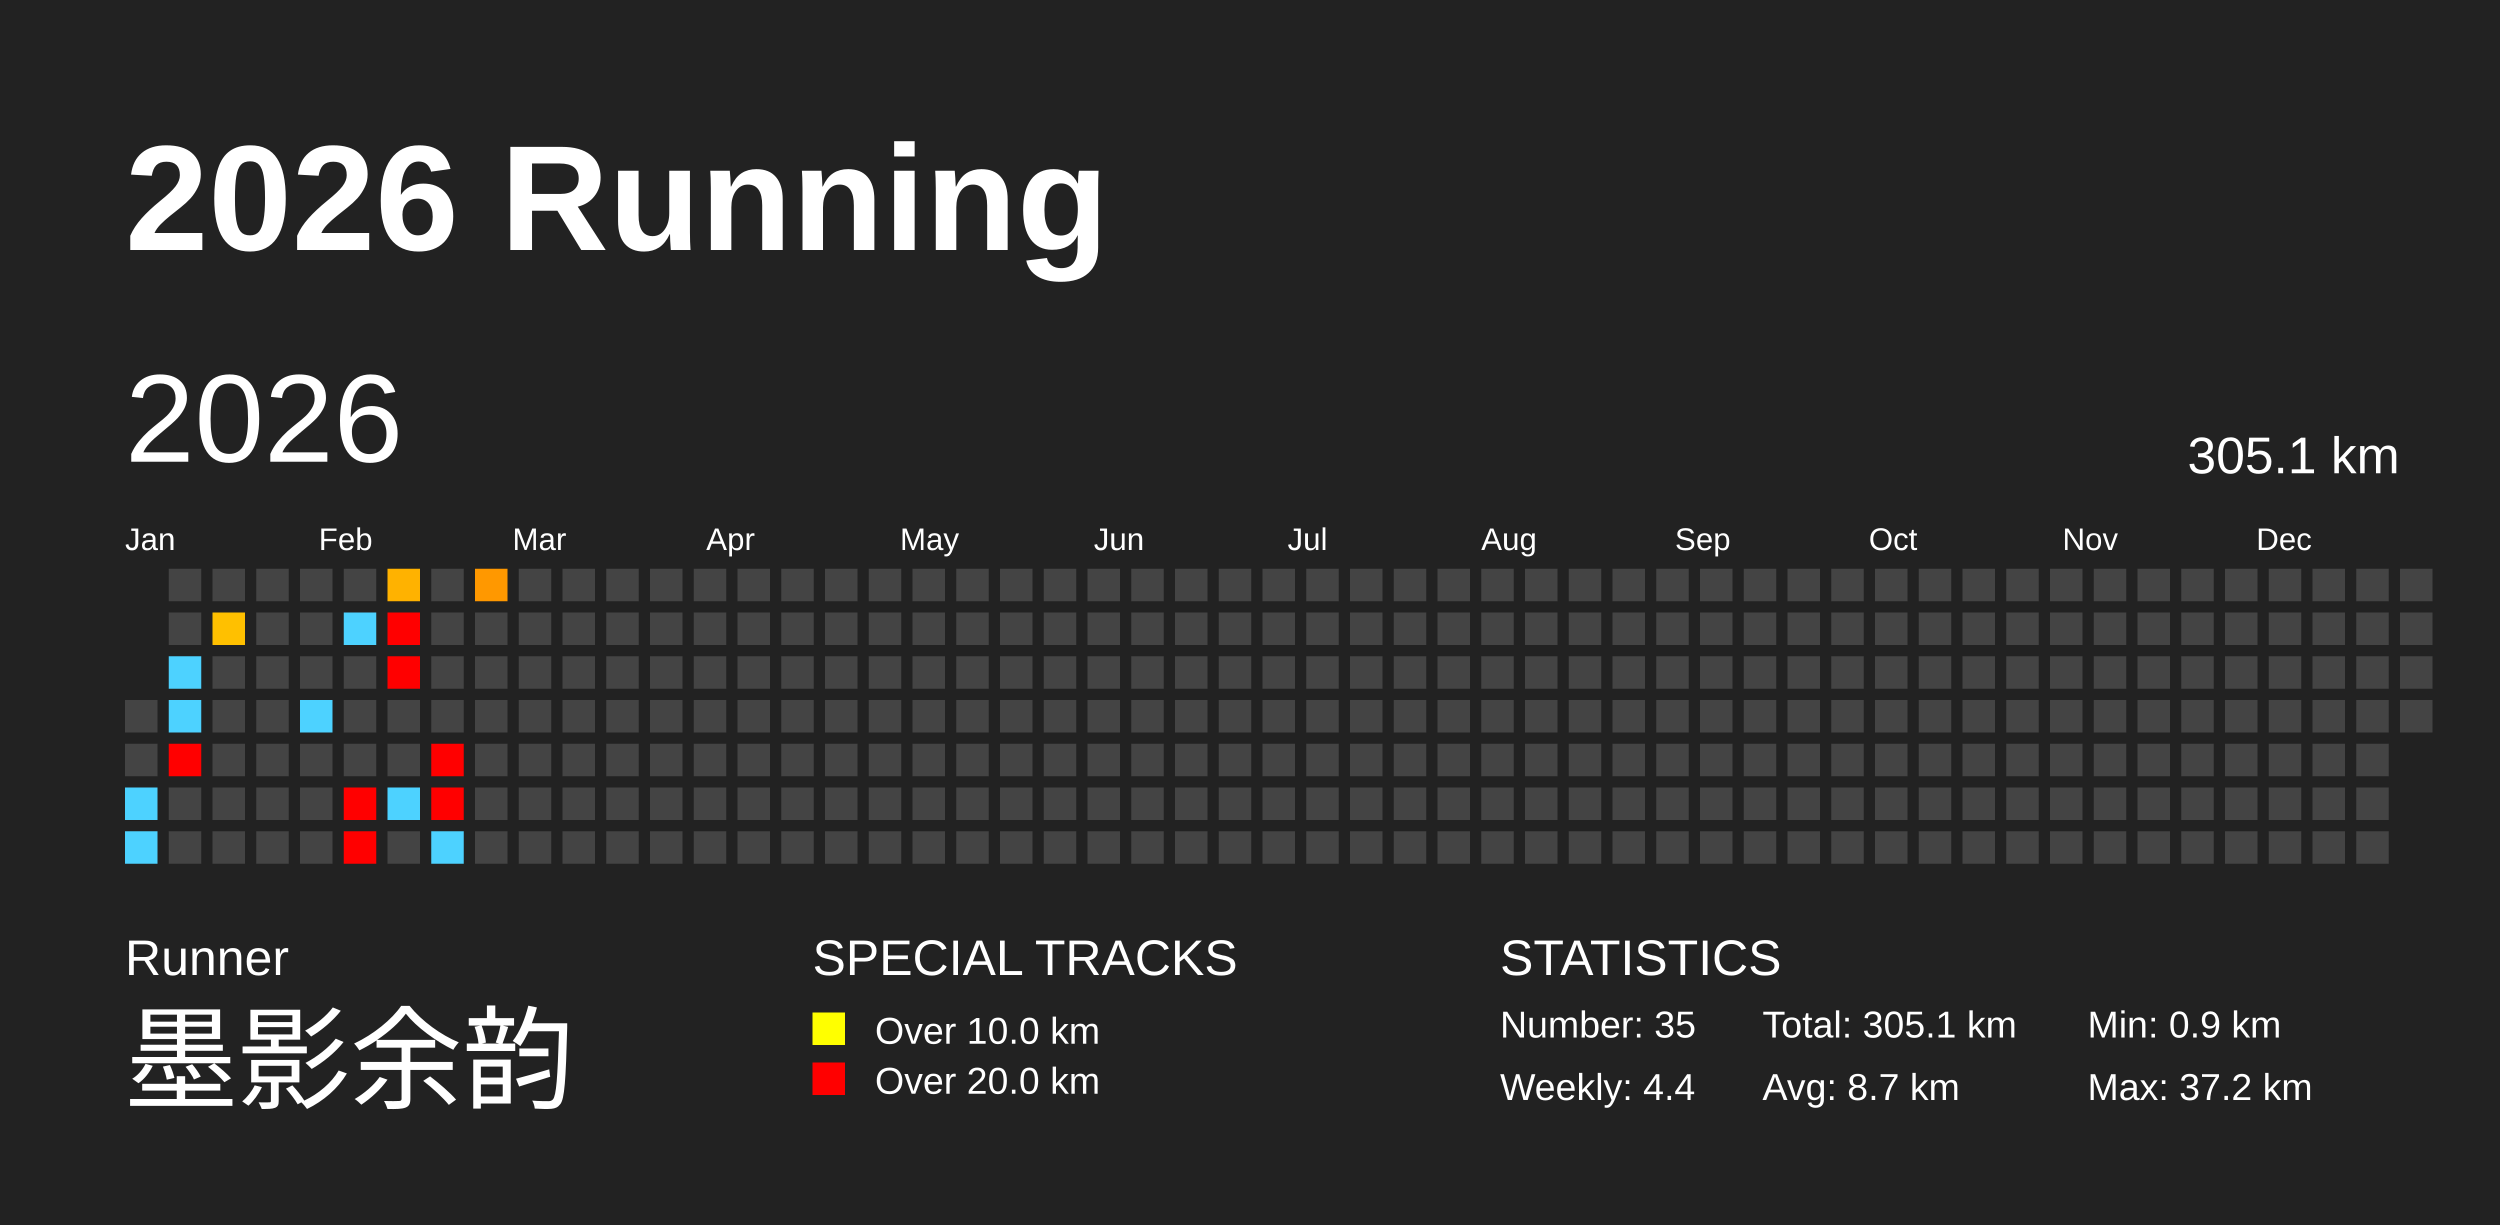
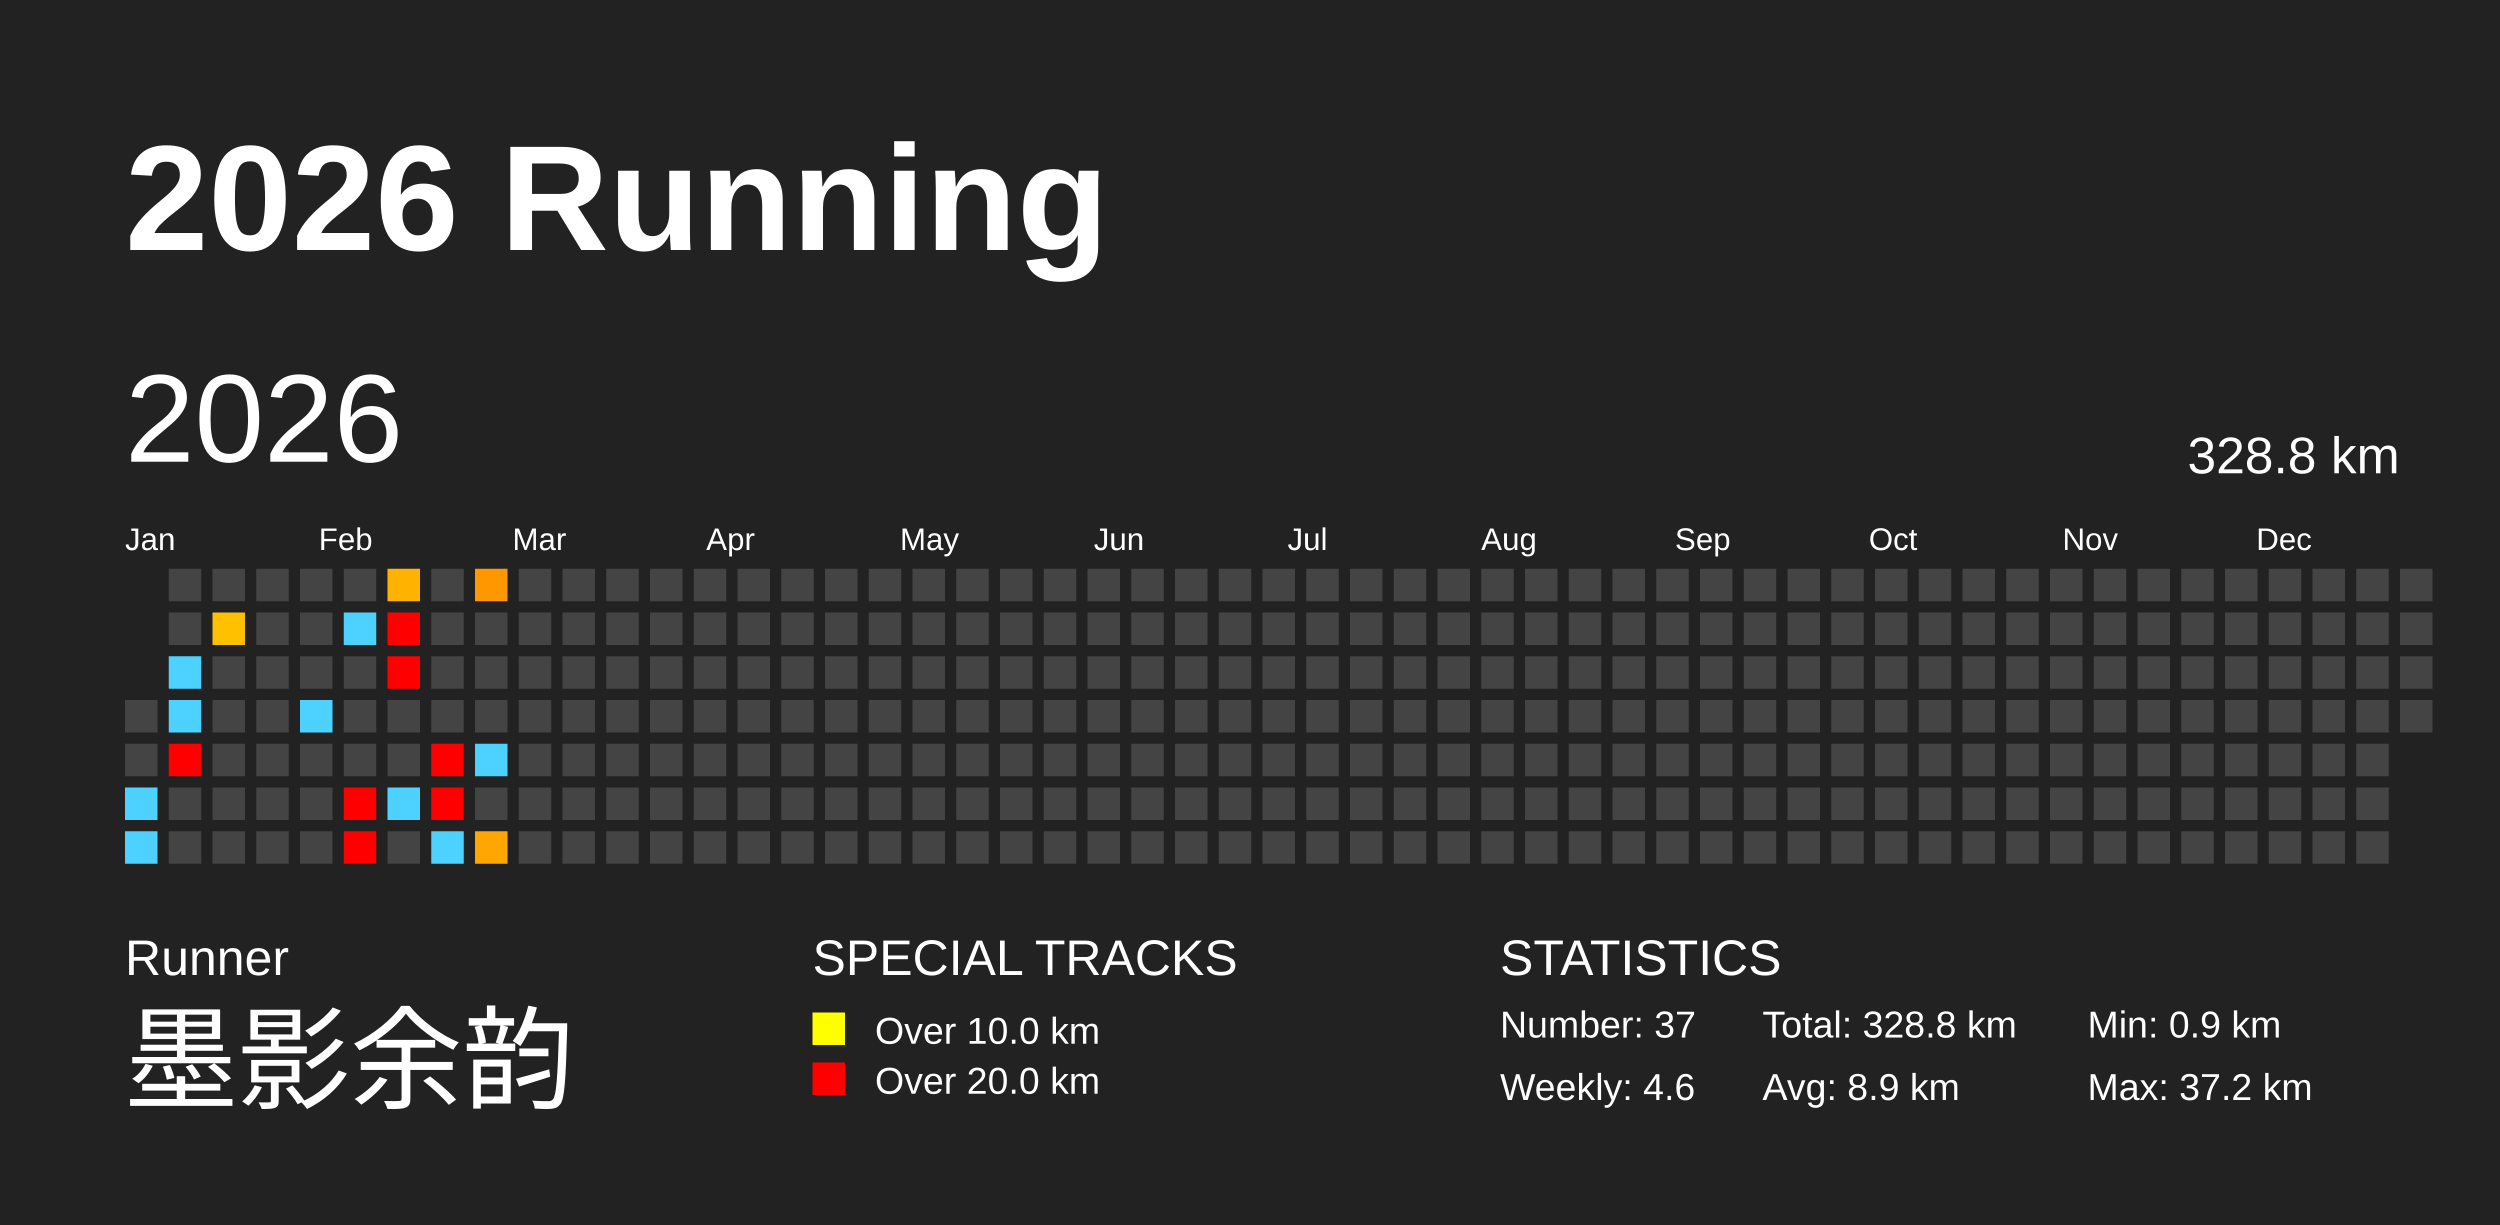
<svg xmlns="http://www.w3.org/2000/svg" baseProfile="full" height="98mm" version="1.1" viewBox="0,0,200,98" width="200mm">
  <defs />
  <rect fill="#222222" height="98" width="200" x="0" y="0" />
  <text fill="#FFFFFF" style="font-size:12px; font-family:Arial; font-weight:bold;" x="10" y="20">2026 Running</text>
  <text fill="#FFFFFF" style="font-size:4px; font-family:Arial" x="10" y="78">Runner</text>
  <text fill="#FFFFFF" style="font-size:9px; font-family:Arial" x="10" y="88">墨影余韵</text>
  <text fill="#FFFFFF" style="font-size:4px; font-family:Arial" x="65" y="78">SPECIAL TRACKS</text>
  <rect fill="yellow" height="2.6" width="2.6" x="65" y="81" />
  <text fill="#FFFFFF" style="font-size:3px; font-family:Arial" x="70" y="83.5">Over 10.0 km</text>
  <rect fill="red" height="2.6" width="2.6" x="65" y="85" />
  <text fill="#FFFFFF" style="font-size:3px; font-family:Arial" x="70" y="87.5">Over 20.0 km</text>
  <text fill="#FFFFFF" style="font-size:4px; font-family:Arial" x="120" y="78">STATISTICS</text>
-   <text fill="#FFFFFF" style="font-size:3px; font-family:Arial" x="120" y="83">Number: 35</text>
-   <text fill="#FFFFFF" style="font-size:3px; font-family:Arial" x="120" y="88">Weekly: 4.4</text>
-   <text fill="#FFFFFF" style="font-size:3px; font-family:Arial" x="141" y="83">Total: 305.1 km</text>
-   <text fill="#FFFFFF" style="font-size:3px; font-family:Arial" x="141" y="88">Avg: 8.7 km</text>
+   <text fill="#FFFFFF" style="font-size:3px; font-family:Arial" x="120" y="83">Number: 37</text>
+   <text fill="#FFFFFF" style="font-size:3px; font-family:Arial" x="120" y="88">Weekly: 4.6</text>
+   <text fill="#FFFFFF" style="font-size:3px; font-family:Arial" x="141" y="83">Total: 328.8 km</text>
+   <text fill="#FFFFFF" style="font-size:3px; font-family:Arial" x="141" y="88">Avg: 8.9 km</text>
  <text fill="#FFFFFF" style="font-size:3px; font-family:Arial" x="167" y="83">Min: 0.9 km</text>
  <text fill="#FFFFFF" style="font-size:3px; font-family:Arial" x="167" y="88">Max: 37.2 km</text>
  <text dominant-baseline="hanging" fill="#FFFFFF" style="font-size:10.0px; font-family:Arial;" x="10" y="30">2026</text>
-   <text dominant-baseline="hanging" fill="#FFFFFF" style="font-size:4.125px; font-family:Arial;" x="175" y="35">305.1 km</text>
+   <text dominant-baseline="hanging" fill="#FFFFFF" style="font-size:4.125px; font-family:Arial;" x="175" y="35">328.8 km</text>
  <text fill="#FFFFFF" style="font-size:2.5px; font-family:Arial" x="10.0" y="44">Jan</text>
  <text fill="#FFFFFF" style="font-size:2.5px; font-family:Arial" x="25.5" y="44">Feb</text>
  <text fill="#FFFFFF" style="font-size:2.5px; font-family:Arial" x="41.0" y="44">Mar</text>
  <text fill="#FFFFFF" style="font-size:2.5px; font-family:Arial" x="56.5" y="44">Apr</text>
  <text fill="#FFFFFF" style="font-size:2.5px; font-family:Arial" x="72.0" y="44">May</text>
  <text fill="#FFFFFF" style="font-size:2.5px; font-family:Arial" x="87.5" y="44">Jun</text>
  <text fill="#FFFFFF" style="font-size:2.5px; font-family:Arial" x="103.0" y="44">Jul</text>
  <text fill="#FFFFFF" style="font-size:2.5px; font-family:Arial" x="118.5" y="44">Aug</text>
  <text fill="#FFFFFF" style="font-size:2.5px; font-family:Arial" x="134.0" y="44">Sep</text>
  <text fill="#FFFFFF" style="font-size:2.5px; font-family:Arial" x="149.5" y="44">Oct</text>
  <text fill="#FFFFFF" style="font-size:2.5px; font-family:Arial" x="165.0" y="44">Nov</text>
  <text fill="#FFFFFF" style="font-size:2.5px; font-family:Arial" x="180.5" y="44">Dec</text>
  <rect fill="#444444" height="2.6" width="2.6" x="10.0" y="56.0" />
  <rect fill="#444444" height="2.6" width="2.6" x="10.0" y="59.5" />
  <rect fill="#4dd2ff" height="2.6" width="2.6" x="10.0" y="63.0" />
  <rect fill="#4dd2ff" height="2.6" width="2.6" x="10.0" y="66.5" />
  <rect fill="#444444" height="2.6" width="2.6" x="13.5" y="45.5" />
  <rect fill="#444444" height="2.6" width="2.6" x="13.5" y="49.0" />
  <rect fill="#4dd2ff" height="2.6" width="2.6" x="13.5" y="52.5" />
  <rect fill="#4dd2ff" height="2.6" width="2.6" x="13.5" y="56.0" />
  <rect fill="red" height="2.6" width="2.6" x="13.5" y="59.5" />
  <rect fill="#444444" height="2.6" width="2.6" x="13.5" y="63.0" />
  <rect fill="#444444" height="2.6" width="2.6" x="13.5" y="66.5" />
  <rect fill="#444444" height="2.6" width="2.6" x="17.0" y="45.5" />
  <rect fill="#ffc000" height="2.6" width="2.6" x="17.0" y="49.0" />
  <rect fill="#444444" height="2.6" width="2.6" x="17.0" y="52.5" />
  <rect fill="#444444" height="2.6" width="2.6" x="17.0" y="56.0" />
  <rect fill="#444444" height="2.6" width="2.6" x="17.0" y="59.5" />
  <rect fill="#444444" height="2.6" width="2.6" x="17.0" y="63.0" />
  <rect fill="#444444" height="2.6" width="2.6" x="17.0" y="66.5" />
  <rect fill="#444444" height="2.6" width="2.6" x="20.5" y="45.5" />
  <rect fill="#444444" height="2.6" width="2.6" x="20.5" y="49.0" />
  <rect fill="#444444" height="2.6" width="2.6" x="20.5" y="52.5" />
  <rect fill="#444444" height="2.6" width="2.6" x="20.5" y="56.0" />
  <rect fill="#444444" height="2.6" width="2.6" x="20.5" y="59.5" />
  <rect fill="#444444" height="2.6" width="2.6" x="20.5" y="63.0" />
  <rect fill="#444444" height="2.6" width="2.6" x="20.5" y="66.5" />
  <rect fill="#444444" height="2.6" width="2.6" x="24.0" y="45.5" />
  <rect fill="#444444" height="2.6" width="2.6" x="24.0" y="49.0" />
  <rect fill="#444444" height="2.6" width="2.6" x="24.0" y="52.5" />
  <rect fill="#4dd2ff" height="2.6" width="2.6" x="24.0" y="56.0" />
  <rect fill="#444444" height="2.6" width="2.6" x="24.0" y="59.5" />
  <rect fill="#444444" height="2.6" width="2.6" x="24.0" y="63.0" />
  <rect fill="#444444" height="2.6" width="2.6" x="24.0" y="66.5" />
  <rect fill="#444444" height="2.6" width="2.6" x="27.5" y="45.5" />
  <rect fill="#4dd2ff" height="2.6" width="2.6" x="27.5" y="49.0" />
  <rect fill="#444444" height="2.6" width="2.6" x="27.5" y="52.5" />
  <rect fill="#444444" height="2.6" width="2.6" x="27.5" y="56.0" />
  <rect fill="#444444" height="2.6" width="2.6" x="27.5" y="59.5" />
  <rect fill="red" height="2.6" width="2.6" x="27.5" y="63.0" />
  <rect fill="red" height="2.6" width="2.6" x="27.5" y="66.5" />
  <rect fill="#ffb200" height="2.6" width="2.6" x="31.0" y="45.5" />
  <rect fill="red" height="2.6" width="2.6" x="31.0" y="49.0" />
  <rect fill="red" height="2.6" width="2.6" x="31.0" y="52.5" />
  <rect fill="#444444" height="2.6" width="2.6" x="31.0" y="56.0" />
  <rect fill="#444444" height="2.6" width="2.6" x="31.0" y="59.5" />
  <rect fill="#4dd2ff" height="2.6" width="2.6" x="31.0" y="63.0" />
  <rect fill="#444444" height="2.6" width="2.6" x="31.0" y="66.5" />
  <rect fill="#444444" height="2.6" width="2.6" x="34.5" y="45.5" />
  <rect fill="#444444" height="2.6" width="2.6" x="34.5" y="49.0" />
  <rect fill="#444444" height="2.6" width="2.6" x="34.5" y="52.5" />
  <rect fill="#444444" height="2.6" width="2.6" x="34.5" y="56.0" />
  <rect fill="red" height="2.6" width="2.6" x="34.5" y="59.5" />
  <rect fill="red" height="2.6" width="2.6" x="34.5" y="63.0" />
  <rect fill="#4dd2ff" height="2.6" width="2.6" x="34.5" y="66.5" />
  <rect fill="#ff9800" height="2.6" width="2.6" x="38.0" y="45.5" />
  <rect fill="#444444" height="2.6" width="2.6" x="38.0" y="49.0" />
  <rect fill="#444444" height="2.6" width="2.6" x="38.0" y="52.5" />
  <rect fill="#444444" height="2.6" width="2.6" x="38.0" y="56.0" />
-   <rect fill="#444444" height="2.6" width="2.6" x="38.0" y="59.5" />
+   <rect fill="#4dd2ff" height="2.6" width="2.6" x="38.0" y="59.5" />
  <rect fill="#444444" height="2.6" width="2.6" x="38.0" y="63.0" />
-   <rect fill="#444444" height="2.6" width="2.6" x="38.0" y="66.5" />
+   <rect fill="#ffa700" height="2.6" width="2.6" x="38.0" y="66.5" />
  <rect fill="#444444" height="2.6" width="2.6" x="41.5" y="45.5" />
  <rect fill="#444444" height="2.6" width="2.6" x="41.5" y="49.0" />
  <rect fill="#444444" height="2.6" width="2.6" x="41.5" y="52.5" />
  <rect fill="#444444" height="2.6" width="2.6" x="41.5" y="56.0" />
  <rect fill="#444444" height="2.6" width="2.6" x="41.5" y="59.5" />
  <rect fill="#444444" height="2.6" width="2.6" x="41.5" y="63.0" />
  <rect fill="#444444" height="2.6" width="2.6" x="41.5" y="66.5" />
  <rect fill="#444444" height="2.6" width="2.6" x="45.0" y="45.5" />
  <rect fill="#444444" height="2.6" width="2.6" x="45.0" y="49.0" />
  <rect fill="#444444" height="2.6" width="2.6" x="45.0" y="52.5" />
  <rect fill="#444444" height="2.6" width="2.6" x="45.0" y="56.0" />
  <rect fill="#444444" height="2.6" width="2.6" x="45.0" y="59.5" />
  <rect fill="#444444" height="2.6" width="2.6" x="45.0" y="63.0" />
  <rect fill="#444444" height="2.6" width="2.6" x="45.0" y="66.5" />
  <rect fill="#444444" height="2.6" width="2.6" x="48.5" y="45.5" />
  <rect fill="#444444" height="2.6" width="2.6" x="48.5" y="49.0" />
  <rect fill="#444444" height="2.6" width="2.6" x="48.5" y="52.5" />
  <rect fill="#444444" height="2.6" width="2.6" x="48.5" y="56.0" />
  <rect fill="#444444" height="2.6" width="2.6" x="48.5" y="59.5" />
  <rect fill="#444444" height="2.6" width="2.6" x="48.5" y="63.0" />
  <rect fill="#444444" height="2.6" width="2.6" x="48.5" y="66.5" />
  <rect fill="#444444" height="2.6" width="2.6" x="52.0" y="45.5" />
  <rect fill="#444444" height="2.6" width="2.6" x="52.0" y="49.0" />
  <rect fill="#444444" height="2.6" width="2.6" x="52.0" y="52.5" />
  <rect fill="#444444" height="2.6" width="2.6" x="52.0" y="56.0" />
  <rect fill="#444444" height="2.6" width="2.6" x="52.0" y="59.5" />
  <rect fill="#444444" height="2.6" width="2.6" x="52.0" y="63.0" />
  <rect fill="#444444" height="2.6" width="2.6" x="52.0" y="66.5" />
  <rect fill="#444444" height="2.6" width="2.6" x="55.5" y="45.5" />
  <rect fill="#444444" height="2.6" width="2.6" x="55.5" y="49.0" />
  <rect fill="#444444" height="2.6" width="2.6" x="55.5" y="52.5" />
  <rect fill="#444444" height="2.6" width="2.6" x="55.5" y="56.0" />
  <rect fill="#444444" height="2.6" width="2.6" x="55.5" y="59.5" />
  <rect fill="#444444" height="2.6" width="2.6" x="55.5" y="63.0" />
  <rect fill="#444444" height="2.6" width="2.6" x="55.5" y="66.5" />
  <rect fill="#444444" height="2.6" width="2.6" x="59.0" y="45.5" />
  <rect fill="#444444" height="2.6" width="2.6" x="59.0" y="49.0" />
  <rect fill="#444444" height="2.6" width="2.6" x="59.0" y="52.5" />
  <rect fill="#444444" height="2.6" width="2.6" x="59.0" y="56.0" />
  <rect fill="#444444" height="2.6" width="2.6" x="59.0" y="59.5" />
  <rect fill="#444444" height="2.6" width="2.6" x="59.0" y="63.0" />
  <rect fill="#444444" height="2.6" width="2.6" x="59.0" y="66.5" />
  <rect fill="#444444" height="2.6" width="2.6" x="62.5" y="45.5" />
  <rect fill="#444444" height="2.6" width="2.6" x="62.5" y="49.0" />
  <rect fill="#444444" height="2.6" width="2.6" x="62.5" y="52.5" />
  <rect fill="#444444" height="2.6" width="2.6" x="62.5" y="56.0" />
  <rect fill="#444444" height="2.6" width="2.6" x="62.5" y="59.5" />
  <rect fill="#444444" height="2.6" width="2.6" x="62.5" y="63.0" />
  <rect fill="#444444" height="2.6" width="2.6" x="62.5" y="66.5" />
  <rect fill="#444444" height="2.6" width="2.6" x="66.0" y="45.5" />
  <rect fill="#444444" height="2.6" width="2.6" x="66.0" y="49.0" />
  <rect fill="#444444" height="2.6" width="2.6" x="66.0" y="52.5" />
  <rect fill="#444444" height="2.6" width="2.6" x="66.0" y="56.0" />
  <rect fill="#444444" height="2.6" width="2.6" x="66.0" y="59.5" />
  <rect fill="#444444" height="2.6" width="2.6" x="66.0" y="63.0" />
  <rect fill="#444444" height="2.6" width="2.6" x="66.0" y="66.5" />
  <rect fill="#444444" height="2.6" width="2.6" x="69.5" y="45.5" />
  <rect fill="#444444" height="2.6" width="2.6" x="69.5" y="49.0" />
  <rect fill="#444444" height="2.6" width="2.6" x="69.5" y="52.5" />
  <rect fill="#444444" height="2.6" width="2.6" x="69.5" y="56.0" />
  <rect fill="#444444" height="2.6" width="2.6" x="69.5" y="59.5" />
  <rect fill="#444444" height="2.6" width="2.6" x="69.5" y="63.0" />
  <rect fill="#444444" height="2.6" width="2.6" x="69.5" y="66.5" />
  <rect fill="#444444" height="2.6" width="2.6" x="73.0" y="45.5" />
  <rect fill="#444444" height="2.6" width="2.6" x="73.0" y="49.0" />
  <rect fill="#444444" height="2.6" width="2.6" x="73.0" y="52.5" />
  <rect fill="#444444" height="2.6" width="2.6" x="73.0" y="56.0" />
  <rect fill="#444444" height="2.6" width="2.6" x="73.0" y="59.5" />
  <rect fill="#444444" height="2.6" width="2.6" x="73.0" y="63.0" />
  <rect fill="#444444" height="2.6" width="2.6" x="73.0" y="66.5" />
  <rect fill="#444444" height="2.6" width="2.6" x="76.5" y="45.5" />
  <rect fill="#444444" height="2.6" width="2.6" x="76.5" y="49.0" />
  <rect fill="#444444" height="2.6" width="2.6" x="76.5" y="52.5" />
  <rect fill="#444444" height="2.6" width="2.6" x="76.5" y="56.0" />
  <rect fill="#444444" height="2.6" width="2.6" x="76.5" y="59.5" />
  <rect fill="#444444" height="2.6" width="2.6" x="76.5" y="63.0" />
  <rect fill="#444444" height="2.6" width="2.6" x="76.5" y="66.5" />
  <rect fill="#444444" height="2.6" width="2.6" x="80.0" y="45.5" />
  <rect fill="#444444" height="2.6" width="2.6" x="80.0" y="49.0" />
  <rect fill="#444444" height="2.6" width="2.6" x="80.0" y="52.5" />
  <rect fill="#444444" height="2.6" width="2.6" x="80.0" y="56.0" />
  <rect fill="#444444" height="2.6" width="2.6" x="80.0" y="59.5" />
  <rect fill="#444444" height="2.6" width="2.6" x="80.0" y="63.0" />
  <rect fill="#444444" height="2.6" width="2.6" x="80.0" y="66.5" />
  <rect fill="#444444" height="2.6" width="2.6" x="83.5" y="45.5" />
  <rect fill="#444444" height="2.6" width="2.6" x="83.5" y="49.0" />
  <rect fill="#444444" height="2.6" width="2.6" x="83.5" y="52.5" />
  <rect fill="#444444" height="2.6" width="2.6" x="83.5" y="56.0" />
  <rect fill="#444444" height="2.6" width="2.6" x="83.5" y="59.5" />
  <rect fill="#444444" height="2.6" width="2.6" x="83.5" y="63.0" />
  <rect fill="#444444" height="2.6" width="2.6" x="83.5" y="66.5" />
  <rect fill="#444444" height="2.6" width="2.6" x="87.0" y="45.5" />
  <rect fill="#444444" height="2.6" width="2.6" x="87.0" y="49.0" />
  <rect fill="#444444" height="2.6" width="2.6" x="87.0" y="52.5" />
  <rect fill="#444444" height="2.6" width="2.6" x="87.0" y="56.0" />
  <rect fill="#444444" height="2.6" width="2.6" x="87.0" y="59.5" />
  <rect fill="#444444" height="2.6" width="2.6" x="87.0" y="63.0" />
  <rect fill="#444444" height="2.6" width="2.6" x="87.0" y="66.5" />
  <rect fill="#444444" height="2.6" width="2.6" x="90.5" y="45.5" />
  <rect fill="#444444" height="2.6" width="2.6" x="90.5" y="49.0" />
  <rect fill="#444444" height="2.6" width="2.6" x="90.5" y="52.5" />
  <rect fill="#444444" height="2.6" width="2.6" x="90.5" y="56.0" />
  <rect fill="#444444" height="2.6" width="2.6" x="90.5" y="59.5" />
  <rect fill="#444444" height="2.6" width="2.6" x="90.5" y="63.0" />
  <rect fill="#444444" height="2.6" width="2.6" x="90.5" y="66.5" />
  <rect fill="#444444" height="2.6" width="2.6" x="94.0" y="45.5" />
  <rect fill="#444444" height="2.6" width="2.6" x="94.0" y="49.0" />
  <rect fill="#444444" height="2.6" width="2.6" x="94.0" y="52.5" />
  <rect fill="#444444" height="2.6" width="2.6" x="94.0" y="56.0" />
  <rect fill="#444444" height="2.6" width="2.6" x="94.0" y="59.5" />
  <rect fill="#444444" height="2.6" width="2.6" x="94.0" y="63.0" />
  <rect fill="#444444" height="2.6" width="2.6" x="94.0" y="66.5" />
  <rect fill="#444444" height="2.6" width="2.6" x="97.5" y="45.5" />
  <rect fill="#444444" height="2.6" width="2.6" x="97.5" y="49.0" />
  <rect fill="#444444" height="2.6" width="2.6" x="97.5" y="52.5" />
  <rect fill="#444444" height="2.6" width="2.6" x="97.5" y="56.0" />
  <rect fill="#444444" height="2.6" width="2.6" x="97.5" y="59.5" />
  <rect fill="#444444" height="2.6" width="2.6" x="97.5" y="63.0" />
  <rect fill="#444444" height="2.6" width="2.6" x="97.5" y="66.5" />
  <rect fill="#444444" height="2.6" width="2.6" x="101.0" y="45.5" />
  <rect fill="#444444" height="2.6" width="2.6" x="101.0" y="49.0" />
  <rect fill="#444444" height="2.6" width="2.6" x="101.0" y="52.5" />
  <rect fill="#444444" height="2.6" width="2.6" x="101.0" y="56.0" />
  <rect fill="#444444" height="2.6" width="2.6" x="101.0" y="59.5" />
  <rect fill="#444444" height="2.6" width="2.6" x="101.0" y="63.0" />
  <rect fill="#444444" height="2.6" width="2.6" x="101.0" y="66.5" />
  <rect fill="#444444" height="2.6" width="2.6" x="104.5" y="45.5" />
  <rect fill="#444444" height="2.6" width="2.6" x="104.5" y="49.0" />
  <rect fill="#444444" height="2.6" width="2.6" x="104.5" y="52.5" />
  <rect fill="#444444" height="2.6" width="2.6" x="104.5" y="56.0" />
  <rect fill="#444444" height="2.6" width="2.6" x="104.5" y="59.5" />
  <rect fill="#444444" height="2.6" width="2.6" x="104.5" y="63.0" />
  <rect fill="#444444" height="2.6" width="2.6" x="104.5" y="66.5" />
  <rect fill="#444444" height="2.6" width="2.6" x="108.0" y="45.5" />
  <rect fill="#444444" height="2.6" width="2.6" x="108.0" y="49.0" />
  <rect fill="#444444" height="2.6" width="2.6" x="108.0" y="52.5" />
  <rect fill="#444444" height="2.6" width="2.6" x="108.0" y="56.0" />
  <rect fill="#444444" height="2.6" width="2.6" x="108.0" y="59.5" />
  <rect fill="#444444" height="2.6" width="2.6" x="108.0" y="63.0" />
  <rect fill="#444444" height="2.6" width="2.6" x="108.0" y="66.5" />
  <rect fill="#444444" height="2.6" width="2.6" x="111.5" y="45.5" />
  <rect fill="#444444" height="2.6" width="2.6" x="111.5" y="49.0" />
  <rect fill="#444444" height="2.6" width="2.6" x="111.5" y="52.5" />
  <rect fill="#444444" height="2.6" width="2.6" x="111.5" y="56.0" />
  <rect fill="#444444" height="2.6" width="2.6" x="111.5" y="59.5" />
  <rect fill="#444444" height="2.6" width="2.6" x="111.5" y="63.0" />
  <rect fill="#444444" height="2.6" width="2.6" x="111.5" y="66.5" />
  <rect fill="#444444" height="2.6" width="2.6" x="115.0" y="45.5" />
  <rect fill="#444444" height="2.6" width="2.6" x="115.0" y="49.0" />
  <rect fill="#444444" height="2.6" width="2.6" x="115.0" y="52.5" />
  <rect fill="#444444" height="2.6" width="2.6" x="115.0" y="56.0" />
  <rect fill="#444444" height="2.6" width="2.6" x="115.0" y="59.5" />
  <rect fill="#444444" height="2.6" width="2.6" x="115.0" y="63.0" />
  <rect fill="#444444" height="2.6" width="2.6" x="115.0" y="66.5" />
  <rect fill="#444444" height="2.6" width="2.6" x="118.5" y="45.5" />
  <rect fill="#444444" height="2.6" width="2.6" x="118.5" y="49.0" />
  <rect fill="#444444" height="2.6" width="2.6" x="118.5" y="52.5" />
  <rect fill="#444444" height="2.6" width="2.6" x="118.5" y="56.0" />
  <rect fill="#444444" height="2.6" width="2.6" x="118.5" y="59.5" />
  <rect fill="#444444" height="2.6" width="2.6" x="118.5" y="63.0" />
  <rect fill="#444444" height="2.6" width="2.6" x="118.5" y="66.5" />
  <rect fill="#444444" height="2.6" width="2.6" x="122.0" y="45.5" />
  <rect fill="#444444" height="2.6" width="2.6" x="122.0" y="49.0" />
  <rect fill="#444444" height="2.6" width="2.6" x="122.0" y="52.5" />
  <rect fill="#444444" height="2.6" width="2.6" x="122.0" y="56.0" />
  <rect fill="#444444" height="2.6" width="2.6" x="122.0" y="59.5" />
  <rect fill="#444444" height="2.6" width="2.6" x="122.0" y="63.0" />
  <rect fill="#444444" height="2.6" width="2.6" x="122.0" y="66.5" />
  <rect fill="#444444" height="2.6" width="2.6" x="125.5" y="45.5" />
  <rect fill="#444444" height="2.6" width="2.6" x="125.5" y="49.0" />
  <rect fill="#444444" height="2.6" width="2.6" x="125.5" y="52.5" />
  <rect fill="#444444" height="2.6" width="2.6" x="125.5" y="56.0" />
  <rect fill="#444444" height="2.6" width="2.6" x="125.5" y="59.5" />
  <rect fill="#444444" height="2.6" width="2.6" x="125.5" y="63.0" />
  <rect fill="#444444" height="2.6" width="2.6" x="125.5" y="66.5" />
  <rect fill="#444444" height="2.6" width="2.6" x="129.0" y="45.5" />
  <rect fill="#444444" height="2.6" width="2.6" x="129.0" y="49.0" />
  <rect fill="#444444" height="2.6" width="2.6" x="129.0" y="52.5" />
  <rect fill="#444444" height="2.6" width="2.6" x="129.0" y="56.0" />
  <rect fill="#444444" height="2.6" width="2.6" x="129.0" y="59.5" />
  <rect fill="#444444" height="2.6" width="2.6" x="129.0" y="63.0" />
  <rect fill="#444444" height="2.6" width="2.6" x="129.0" y="66.5" />
  <rect fill="#444444" height="2.6" width="2.6" x="132.5" y="45.5" />
  <rect fill="#444444" height="2.6" width="2.6" x="132.5" y="49.0" />
  <rect fill="#444444" height="2.6" width="2.6" x="132.5" y="52.5" />
  <rect fill="#444444" height="2.6" width="2.6" x="132.5" y="56.0" />
  <rect fill="#444444" height="2.6" width="2.6" x="132.5" y="59.5" />
  <rect fill="#444444" height="2.6" width="2.6" x="132.5" y="63.0" />
  <rect fill="#444444" height="2.6" width="2.6" x="132.5" y="66.5" />
  <rect fill="#444444" height="2.6" width="2.6" x="136.0" y="45.5" />
  <rect fill="#444444" height="2.6" width="2.6" x="136.0" y="49.0" />
  <rect fill="#444444" height="2.6" width="2.6" x="136.0" y="52.5" />
  <rect fill="#444444" height="2.6" width="2.6" x="136.0" y="56.0" />
  <rect fill="#444444" height="2.6" width="2.6" x="136.0" y="59.5" />
  <rect fill="#444444" height="2.6" width="2.6" x="136.0" y="63.0" />
  <rect fill="#444444" height="2.6" width="2.6" x="136.0" y="66.5" />
  <rect fill="#444444" height="2.6" width="2.6" x="139.5" y="45.5" />
  <rect fill="#444444" height="2.6" width="2.6" x="139.5" y="49.0" />
  <rect fill="#444444" height="2.6" width="2.6" x="139.5" y="52.5" />
  <rect fill="#444444" height="2.6" width="2.6" x="139.5" y="56.0" />
  <rect fill="#444444" height="2.6" width="2.6" x="139.5" y="59.5" />
  <rect fill="#444444" height="2.6" width="2.6" x="139.5" y="63.0" />
  <rect fill="#444444" height="2.6" width="2.6" x="139.5" y="66.5" />
  <rect fill="#444444" height="2.6" width="2.6" x="143.0" y="45.5" />
  <rect fill="#444444" height="2.6" width="2.6" x="143.0" y="49.0" />
  <rect fill="#444444" height="2.6" width="2.6" x="143.0" y="52.5" />
  <rect fill="#444444" height="2.6" width="2.6" x="143.0" y="56.0" />
  <rect fill="#444444" height="2.6" width="2.6" x="143.0" y="59.5" />
  <rect fill="#444444" height="2.6" width="2.6" x="143.0" y="63.0" />
  <rect fill="#444444" height="2.6" width="2.6" x="143.0" y="66.5" />
  <rect fill="#444444" height="2.6" width="2.6" x="146.5" y="45.5" />
  <rect fill="#444444" height="2.6" width="2.6" x="146.5" y="49.0" />
  <rect fill="#444444" height="2.6" width="2.6" x="146.5" y="52.5" />
  <rect fill="#444444" height="2.6" width="2.6" x="146.5" y="56.0" />
  <rect fill="#444444" height="2.6" width="2.6" x="146.5" y="59.5" />
  <rect fill="#444444" height="2.6" width="2.6" x="146.5" y="63.0" />
  <rect fill="#444444" height="2.6" width="2.6" x="146.5" y="66.5" />
  <rect fill="#444444" height="2.6" width="2.6" x="150.0" y="45.5" />
  <rect fill="#444444" height="2.6" width="2.6" x="150.0" y="49.0" />
  <rect fill="#444444" height="2.6" width="2.6" x="150.0" y="52.5" />
  <rect fill="#444444" height="2.6" width="2.6" x="150.0" y="56.0" />
  <rect fill="#444444" height="2.6" width="2.6" x="150.0" y="59.5" />
  <rect fill="#444444" height="2.6" width="2.6" x="150.0" y="63.0" />
  <rect fill="#444444" height="2.6" width="2.6" x="150.0" y="66.5" />
  <rect fill="#444444" height="2.6" width="2.6" x="153.5" y="45.5" />
  <rect fill="#444444" height="2.6" width="2.6" x="153.5" y="49.0" />
  <rect fill="#444444" height="2.6" width="2.6" x="153.5" y="52.5" />
  <rect fill="#444444" height="2.6" width="2.6" x="153.5" y="56.0" />
  <rect fill="#444444" height="2.6" width="2.6" x="153.5" y="59.5" />
  <rect fill="#444444" height="2.6" width="2.6" x="153.5" y="63.0" />
  <rect fill="#444444" height="2.6" width="2.6" x="153.5" y="66.5" />
  <rect fill="#444444" height="2.6" width="2.6" x="157.0" y="45.5" />
  <rect fill="#444444" height="2.6" width="2.6" x="157.0" y="49.0" />
  <rect fill="#444444" height="2.6" width="2.6" x="157.0" y="52.5" />
  <rect fill="#444444" height="2.6" width="2.6" x="157.0" y="56.0" />
  <rect fill="#444444" height="2.6" width="2.6" x="157.0" y="59.5" />
  <rect fill="#444444" height="2.6" width="2.6" x="157.0" y="63.0" />
  <rect fill="#444444" height="2.6" width="2.6" x="157.0" y="66.5" />
  <rect fill="#444444" height="2.6" width="2.6" x="160.5" y="45.5" />
  <rect fill="#444444" height="2.6" width="2.6" x="160.5" y="49.0" />
  <rect fill="#444444" height="2.6" width="2.6" x="160.5" y="52.5" />
  <rect fill="#444444" height="2.6" width="2.6" x="160.5" y="56.0" />
  <rect fill="#444444" height="2.6" width="2.6" x="160.5" y="59.5" />
  <rect fill="#444444" height="2.6" width="2.6" x="160.5" y="63.0" />
  <rect fill="#444444" height="2.6" width="2.6" x="160.5" y="66.5" />
  <rect fill="#444444" height="2.6" width="2.6" x="164.0" y="45.5" />
  <rect fill="#444444" height="2.6" width="2.6" x="164.0" y="49.0" />
  <rect fill="#444444" height="2.6" width="2.6" x="164.0" y="52.5" />
  <rect fill="#444444" height="2.6" width="2.6" x="164.0" y="56.0" />
  <rect fill="#444444" height="2.6" width="2.6" x="164.0" y="59.5" />
  <rect fill="#444444" height="2.6" width="2.6" x="164.0" y="63.0" />
  <rect fill="#444444" height="2.6" width="2.6" x="164.0" y="66.5" />
  <rect fill="#444444" height="2.6" width="2.6" x="167.5" y="45.5" />
  <rect fill="#444444" height="2.6" width="2.6" x="167.5" y="49.0" />
  <rect fill="#444444" height="2.6" width="2.6" x="167.5" y="52.5" />
  <rect fill="#444444" height="2.6" width="2.6" x="167.5" y="56.0" />
  <rect fill="#444444" height="2.6" width="2.6" x="167.5" y="59.5" />
  <rect fill="#444444" height="2.6" width="2.6" x="167.5" y="63.0" />
  <rect fill="#444444" height="2.6" width="2.6" x="167.5" y="66.5" />
  <rect fill="#444444" height="2.6" width="2.6" x="171.0" y="45.5" />
  <rect fill="#444444" height="2.6" width="2.6" x="171.0" y="49.0" />
  <rect fill="#444444" height="2.6" width="2.6" x="171.0" y="52.5" />
  <rect fill="#444444" height="2.6" width="2.6" x="171.0" y="56.0" />
  <rect fill="#444444" height="2.6" width="2.6" x="171.0" y="59.5" />
  <rect fill="#444444" height="2.6" width="2.6" x="171.0" y="63.0" />
  <rect fill="#444444" height="2.6" width="2.6" x="171.0" y="66.5" />
  <rect fill="#444444" height="2.6" width="2.6" x="174.5" y="45.5" />
  <rect fill="#444444" height="2.6" width="2.6" x="174.5" y="49.0" />
  <rect fill="#444444" height="2.6" width="2.6" x="174.5" y="52.5" />
  <rect fill="#444444" height="2.6" width="2.6" x="174.5" y="56.0" />
  <rect fill="#444444" height="2.6" width="2.6" x="174.5" y="59.5" />
  <rect fill="#444444" height="2.6" width="2.6" x="174.5" y="63.0" />
  <rect fill="#444444" height="2.6" width="2.6" x="174.5" y="66.5" />
  <rect fill="#444444" height="2.6" width="2.6" x="178.0" y="45.5" />
  <rect fill="#444444" height="2.6" width="2.6" x="178.0" y="49.0" />
  <rect fill="#444444" height="2.6" width="2.6" x="178.0" y="52.5" />
  <rect fill="#444444" height="2.6" width="2.6" x="178.0" y="56.0" />
  <rect fill="#444444" height="2.6" width="2.6" x="178.0" y="59.5" />
  <rect fill="#444444" height="2.6" width="2.6" x="178.0" y="63.0" />
  <rect fill="#444444" height="2.6" width="2.6" x="178.0" y="66.5" />
  <rect fill="#444444" height="2.6" width="2.6" x="181.5" y="45.5" />
  <rect fill="#444444" height="2.6" width="2.6" x="181.5" y="49.0" />
  <rect fill="#444444" height="2.6" width="2.6" x="181.5" y="52.5" />
  <rect fill="#444444" height="2.6" width="2.6" x="181.5" y="56.0" />
  <rect fill="#444444" height="2.6" width="2.6" x="181.5" y="59.5" />
  <rect fill="#444444" height="2.6" width="2.6" x="181.5" y="63.0" />
  <rect fill="#444444" height="2.6" width="2.6" x="181.5" y="66.5" />
  <rect fill="#444444" height="2.6" width="2.6" x="185.0" y="45.5" />
  <rect fill="#444444" height="2.6" width="2.6" x="185.0" y="49.0" />
  <rect fill="#444444" height="2.6" width="2.6" x="185.0" y="52.5" />
  <rect fill="#444444" height="2.6" width="2.6" x="185.0" y="56.0" />
  <rect fill="#444444" height="2.6" width="2.6" x="185.0" y="59.5" />
  <rect fill="#444444" height="2.6" width="2.6" x="185.0" y="63.0" />
  <rect fill="#444444" height="2.6" width="2.6" x="185.0" y="66.5" />
  <rect fill="#444444" height="2.6" width="2.6" x="188.5" y="45.5" />
  <rect fill="#444444" height="2.6" width="2.6" x="188.5" y="49.0" />
  <rect fill="#444444" height="2.6" width="2.6" x="188.5" y="52.5" />
  <rect fill="#444444" height="2.6" width="2.6" x="188.5" y="56.0" />
  <rect fill="#444444" height="2.6" width="2.6" x="188.5" y="59.5" />
  <rect fill="#444444" height="2.6" width="2.6" x="188.5" y="63.0" />
  <rect fill="#444444" height="2.6" width="2.6" x="188.5" y="66.5" />
  <rect fill="#444444" height="2.6" width="2.6" x="192.0" y="45.5" />
  <rect fill="#444444" height="2.6" width="2.6" x="192.0" y="49.0" />
  <rect fill="#444444" height="2.6" width="2.6" x="192.0" y="52.5" />
  <rect fill="#444444" height="2.6" width="2.6" x="192.0" y="56.0" />
</svg>
